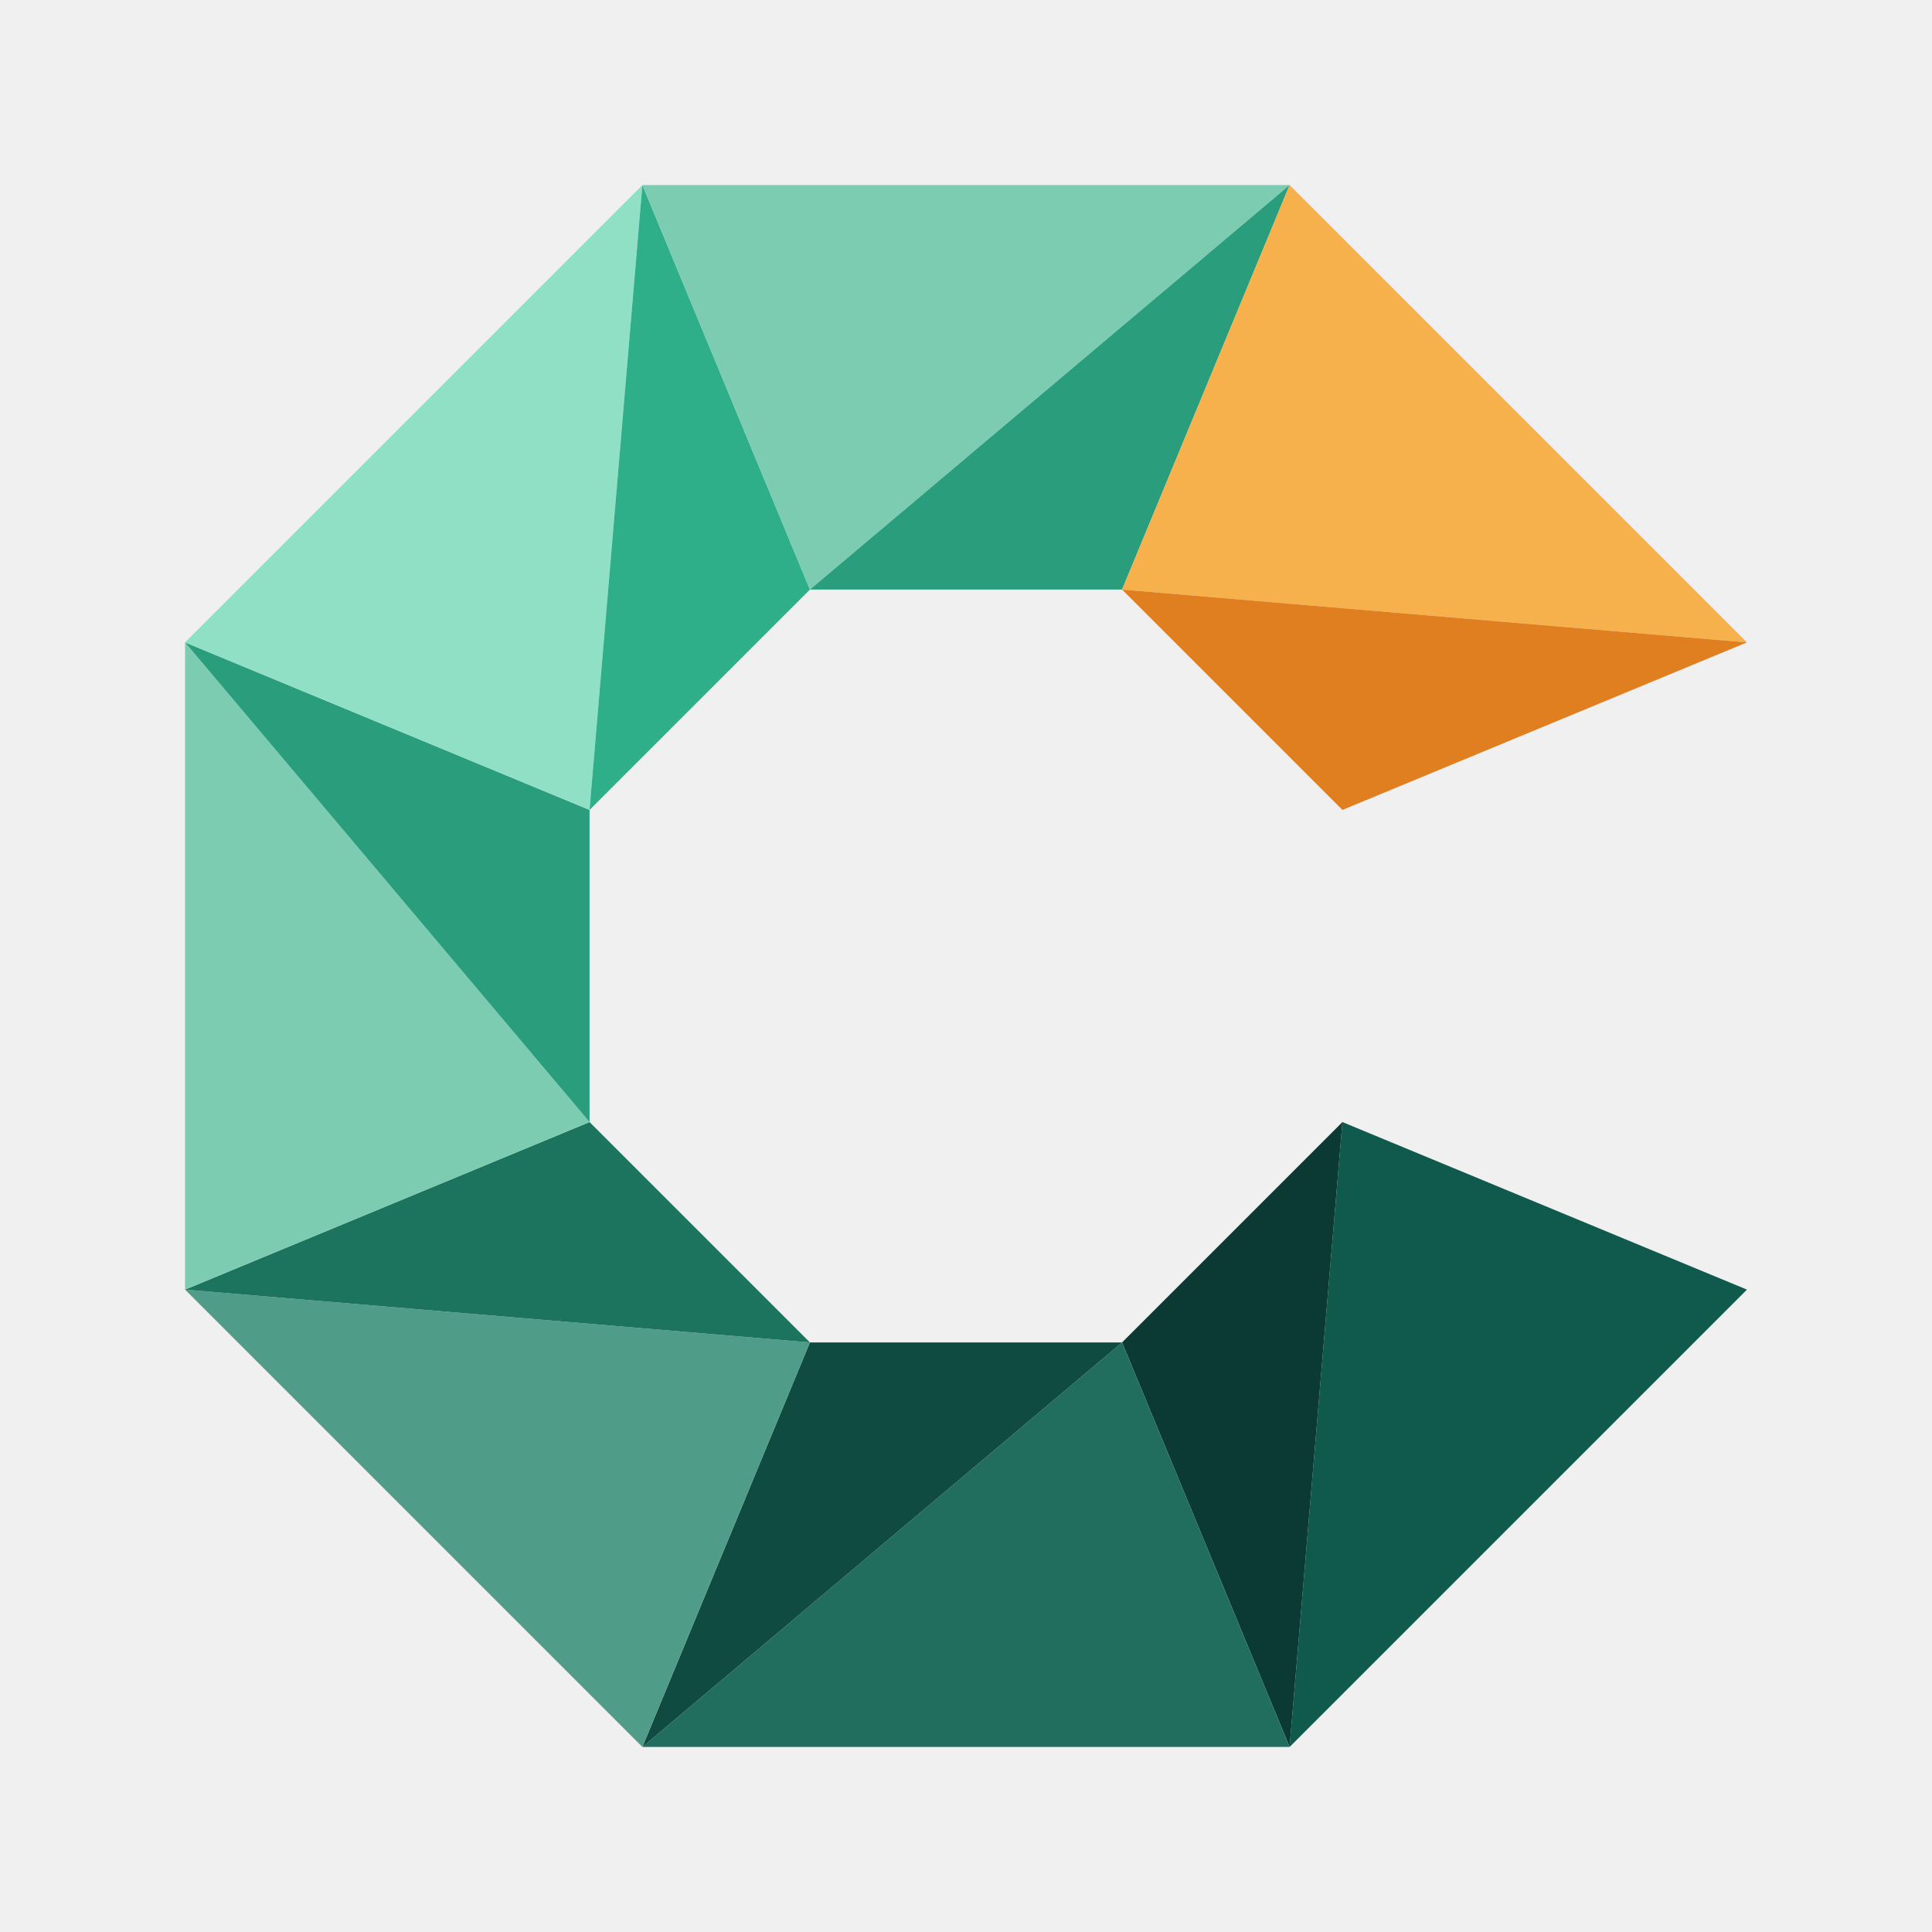
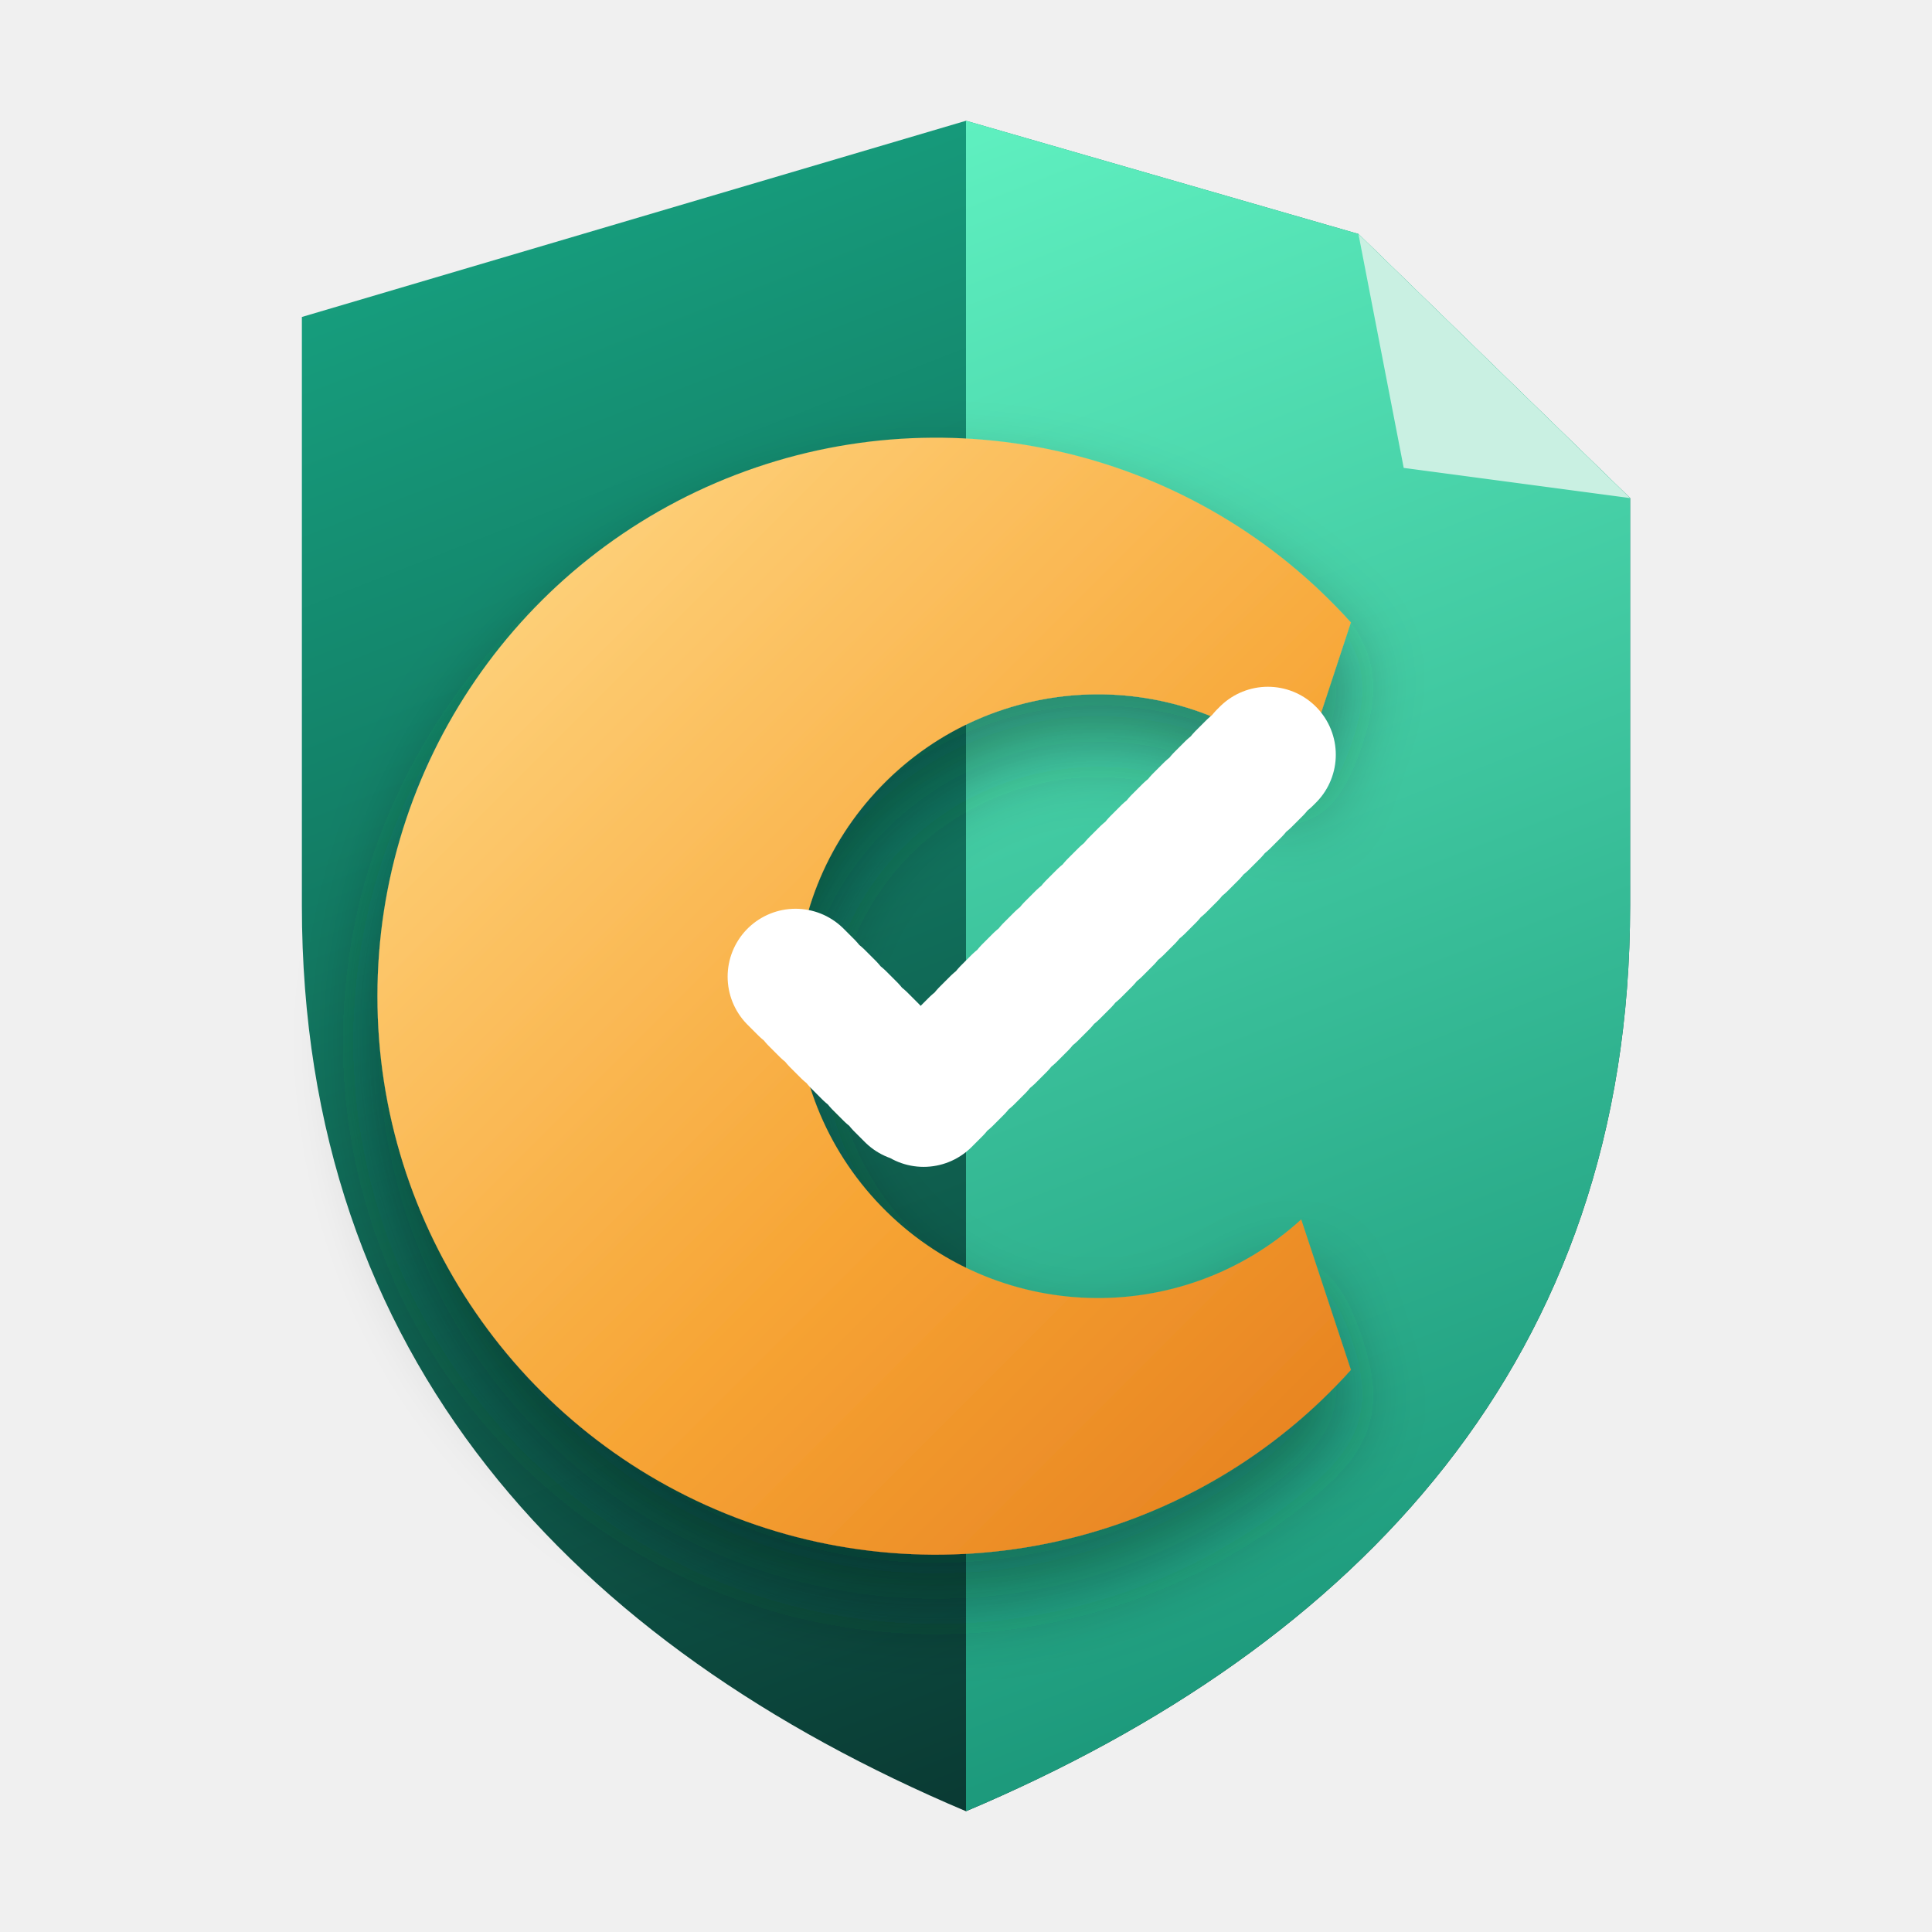
<svg xmlns="http://www.w3.org/2000/svg" viewBox="0 0 64 64" width="64" height="64" role="img" aria-label="Tax Clear AI">
-   <style>.f{transform-box:fill-box;transform-origin:center;animation:in .7s cubic-bezier(.2,.8,.2,1) both}.warm{animation:in .7s cubic-bezier(.2,.8,.2,1) both,glint 1.2s ease-in-out .9s both}@keyframes in{from{opacity:0;transform:scale(.4) rotate(-20deg)}to{opacity:1;transform:none}}@keyframes glint{0%,100%{filter:none}45%{filter:brightness(1.35) drop-shadow(0 0 2px #f6b04c)}}@media (prefers-reduced-motion:reduce){.f,.warm{animation:none}}</style>
-   <path class="f" style="animation-delay:0ms" d="M57.87 42.72L42.72 57.87L44.47 37.17Z" fill="#0f5a4c" />
-   <path class="f" style="animation-delay:45ms" d="M42.72 57.87L37.17 44.47L44.47 37.17Z" fill="#0a3a33" />
-   <path class="f" style="animation-delay:90ms" d="M42.72 57.87L21.28 57.87L37.17 44.47Z" fill="#226e5e" />
-   <path class="f" style="animation-delay:135ms" d="M21.28 57.87L26.83 44.47L37.17 44.47Z" fill="#0f4b40" />
-   <path class="f" style="animation-delay:180ms" d="M21.28 57.87L6.13 42.72L26.83 44.47Z" fill="#4f9d88" />
-   <path class="f" style="animation-delay:225ms" d="M6.13 42.72L19.53 37.17L26.83 44.47Z" fill="#1c745e" />
-   <path class="f" style="animation-delay:270ms" d="M6.13 42.72L6.13 21.28L19.53 37.17Z" fill="#7cccb2" />
-   <path class="f" style="animation-delay:315ms" d="M6.13 21.28L19.53 26.83L19.53 37.17Z" fill="#2a9d7d" />
-   <path class="f" style="animation-delay:360ms" d="M6.13 21.28L21.28 6.13L19.53 26.83Z" fill="#8fe0c4" />
-   <path class="f" style="animation-delay:405ms" d="M21.28 6.13L26.83 19.53L19.53 26.83Z" fill="#2fae8a" />
-   <path class="f" style="animation-delay:450ms" d="M21.28 6.13L42.72 6.13L26.83 19.53Z" fill="#7cccb2" />
-   <path class="f" style="animation-delay:495ms" d="M42.72 6.13L37.17 19.53L26.83 19.53Z" fill="#2a9d7d" />
-   <path class="f warm" style="animation-delay:540ms" d="M42.72 6.13L57.87 21.28L37.17 19.53Z" fill="#f6b04c" />
-   <path class="f warm" style="animation-delay:585ms" d="M57.87 21.28L44.47 26.83L37.17 19.53Z" fill="#e07f1f" />
+   <style>.mk-shield,.mk-fold{transform-box:fill-box;transform-origin:center bottom;animation:shield .6s cubic-bezier(.2,.8,.2,1) both}.mk-c{transform-box:fill-box;transform-origin:center;animation:sweep .7s cubic-bezier(.2,.8,.2,1) .25s both}.mk-tick{stroke-dasharray:1;stroke-dashoffset:1;animation:draw .45s ease-out .8s forwards}@keyframes shield{from{opacity:0;transform:scale(.7)}to{opacity:1;transform:none}}@keyframes sweep{from{opacity:0;transform:rotate(-120deg) scale(.6)}to{opacity:1;transform:none}}@keyframes draw{to{stroke-dashoffset:0}}@media (prefers-reduced-motion:reduce){.mk-shield,.mk-fold,.mk-c{animation:none}.mk-tick{animation:none;stroke-dashoffset:0}}</style>
+   <g transform="scale(.5)">
+     <defs>
+       <linearGradient id="tca-d" x1="20" y1="8" x2="64" y2="120" gradientUnits="userSpaceOnUse">
+         <stop offset="0" stop-color="#18a885" />
+         <stop offset="1" stop-color="#0a3a33" />
+       </linearGradient>
+       <linearGradient id="tca-l" x1="64" y1="8" x2="108" y2="120" gradientUnits="userSpaceOnUse">
+         <stop offset="0" stop-color="#5ff0c0" />
+         <stop offset="1" stop-color="#128c71" />
+       </linearGradient>
+       <linearGradient id="tca-y" x1="30" y1="30" x2="100" y2="100" gradientUnits="userSpaceOnUse">
+         <stop offset="0" stop-color="#ffd987" />
+         <stop offset=".55" stop-color="#f7a535" />
+         <stop offset="1" stop-color="#e2771a" />
+       </linearGradient>
+       <clipPath id="tca-c">
+         <path d="M64 8L90 15.5L108 33V60C108 90 90 109 64 120C38 109 20 90 20 60V21Z" />
+       </clipPath>
+       <filter id="tca-sh" x="-20%" y="-20%" width="140%" height="140%">
+         <feDropShadow dx="0" dy="3" stdDeviation="2.5" flood-color="#06302a" flood-opacity=".45" />
+       </filter>
+     </defs>
+     <path class="mk-shield" d="M64 8L90 15.5L108 33V60C108 90 90 109 64 120C38 109 20 90 20 60V21Z" fill="url(#tca-d)" />
+     <g class="mk-shield" clip-path="url(#tca-c)">
+       <rect x="64" y="0" width="64" height="128" fill="url(#tca-l)" />
+     </g>
+     <path class="mk-fold" d="M90 15.5L108 33L93 31Z" fill="#c9f0e2" />
+     <path class="mk-c" d="M89.50 41.24A37 37 0 1 0 89.50 90.76L86.21 80.79A20 20 0 1 1 86.21 51.21Z" fill="url(#tca-y)" filter="url(#tca-sh)" />
+     <path class="mk-tick" d="M52 64L61 73L84 50" pathLength="1" fill="none" stroke="#ffffff" stroke-width="9" stroke-linecap="round" stroke-linejoin="round" />
+   </g>
</svg>
